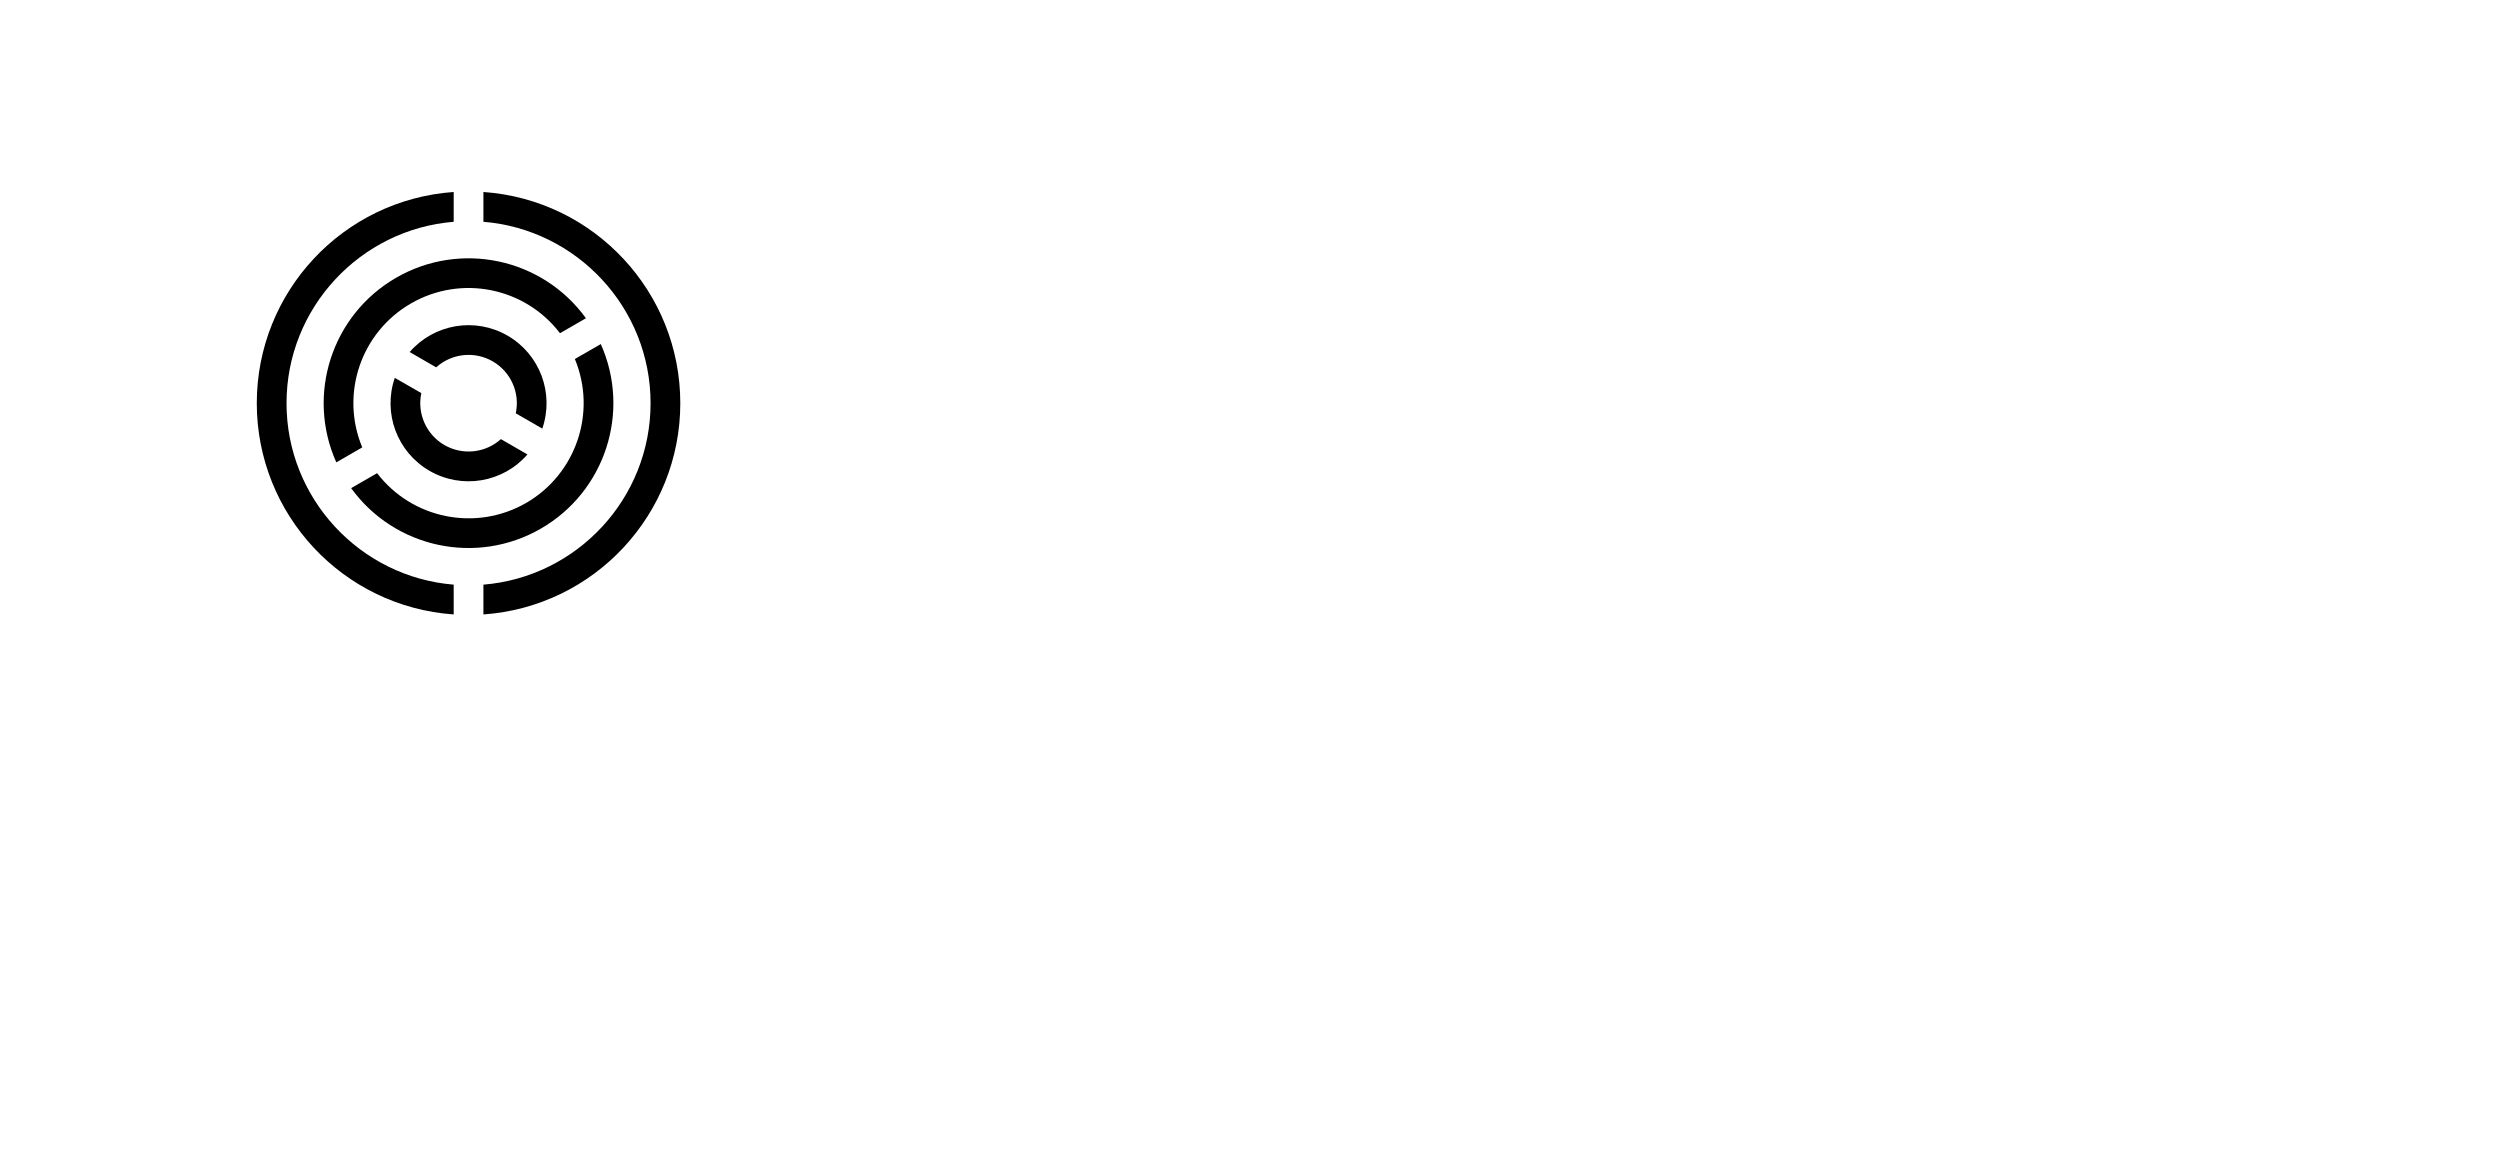
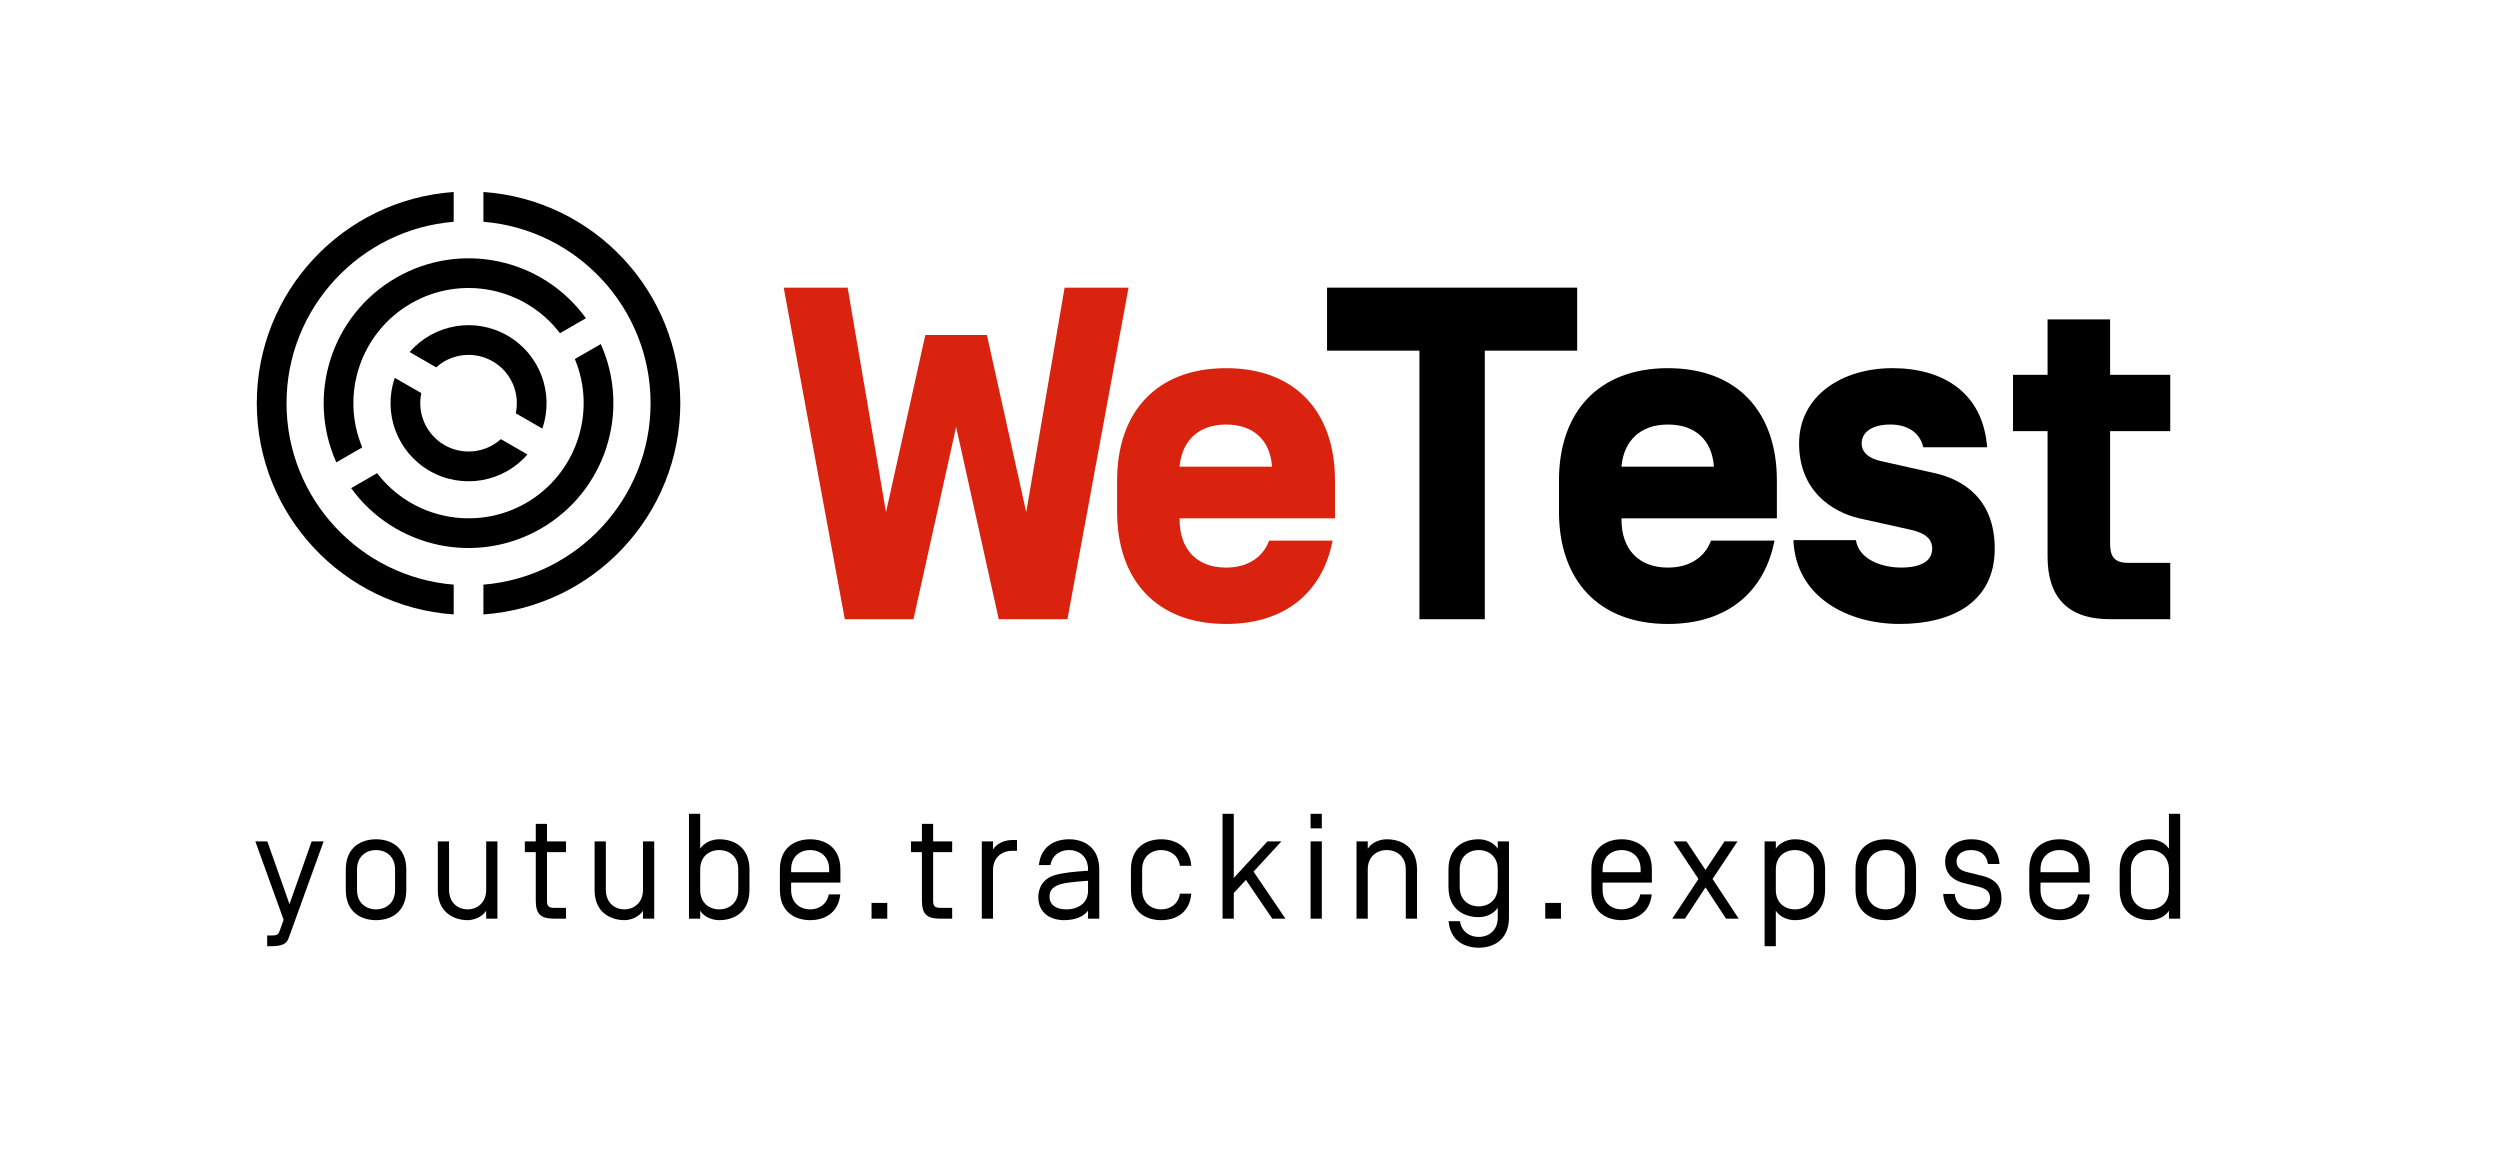
<svg xmlns="http://www.w3.org/2000/svg" id="svg1134" version="1.1" viewBox="0 0 200.572 92.53" height="92.53mm" width="200.572mm">
  <defs id="defs1128">
    <style id="style4665">.cls-1{fill:#3b5998;}.cls-2{fill:#1b1b1b;}</style>
    <style id="style4665-3">.cls-1{fill:#3b5998;}.cls-2{fill:#1b1b1b;}</style>
  </defs>
-   <flowRoot xml:space="preserve" id="flowRoot815" style="font-style:normal;font-weight:normal;font-size:40px;line-height:1.25;font-family:sans-serif;letter-spacing:0px;word-spacing:0px;fill:#000000;fill-opacity:1;stroke:none" transform="matrix(0.4430524,0,0,0.4430524,-2.340261,-28.45617)">
-     <flowRegion id="flowRegion817">
-       <rect id="rect819" width="700.491" height="369.505" x="51.36" y="195.19" />
-     </flowRegion>
-     <flowPara id="flowPara823" style="font-style:normal;font-variant:normal;font-weight:normal;font-stretch:normal;font-size:27.12px;line-height:0;font-family:'Simplon Norm';-inkscape-font-specification:'Simplon Norm';letter-spacing:2.226px">youtube.tracking.exposed</flowPara>
-   </flowRoot>
-   <flowRoot xml:space="preserve" id="flowRoot1804" style="font-style:normal;font-weight:normal;font-size:40px;line-height:1.25;font-family:sans-serif;letter-spacing:0px;word-spacing:0px;fill:#d9230f;fill-opacity:1;stroke:none" transform="matrix(0.7125611,0,0,0.7125611,-154.0426,-181.3164)">
-     <flowRegion id="flowRegion1806" style="fill:#d9230f;fill-opacity:1">
-       <rect id="rect1808" width="465.364" height="226.649" x="303.779" y="274.524" style="fill:#d9230f;fill-opacity:1" />
-     </flowRegion>
-     <flowPara id="flowPara1810" style="font-style:normal;font-variant:normal;font-weight:bold;font-stretch:normal;font-size:53.333px;font-family:'Simplon Norm';-inkscape-font-specification:'Simplon Norm Bold';fill:#d9230f;fill-opacity:1">
-       <flowSpan style="font-style:normal;font-variant:normal;font-weight:bold;font-stretch:normal;font-family:'Simplon Norm';-inkscape-font-specification:'Simplon Norm Bold';letter-spacing:-3.126px;fill:#d9230f;fill-opacity:1" id="flowSpan832">We</flowSpan>
-       <flowSpan style="font-style:normal;font-variant:normal;font-weight:bold;font-stretch:normal;font-family:'Simplon Norm';-inkscape-font-specification:'Simplon Norm Bold';letter-spacing:-1.704px;fill:#000000;fill-opacity:1" id="flowSpan1020">Te</flowSpan>
-       <flowSpan style="fill:#000000;fill-opacity:1" id="flowSpan1863">st</flowSpan>
-     </flowPara>
-   </flowRoot>
+   <g aria-label="youtube.tracking.exposed" transform="matrix(0.4430524,0,0,0.4430524,-2.340261,-28.45617)" style="font-style:normal;font-weight:normal;font-size:40px;line-height:1.25;font-family:sans-serif;letter-spacing:0px;word-spacing:0px;fill:#000000;fill-opacity:1;stroke:none" id="flowRoot815">
+     <path d="m 63.889,216.586 h -2.17 l -4.014,11.363 -4.014,-11.363 h -2.17 l 5.126,14.211 -0.732,2.007 c -0.163,0.488 -0.353,0.814 -1.22,0.814 h -1.031 v 1.953 h 0.786 c 1.763,-0.027 2.712,-0.353 3.092,-1.437 z" style="font-style:normal;font-variant:normal;font-weight:normal;font-stretch:normal;font-size:27.12px;line-height:0;font-family:'Simplon Norm';-inkscape-font-specification:'Simplon Norm';letter-spacing:2.226px" id="path871" />
+     <path d="m 76.821,225.4 c 0,2.332 -1.627,3.498 -3.444,3.498 -1.817,0 -3.444,-1.166 -3.444,-3.498 v -3.743 c 0,-2.332 1.627,-3.498 3.444,-3.498 1.817,0 3.444,1.166 3.444,3.498 z m 2.034,-3.715 c 0,-4.122 -2.875,-5.478 -5.478,-5.478 -2.603,0 -5.478,1.356 -5.478,5.478 v 3.688 c 0,4.122 2.875,5.478 5.478,5.478 2.603,0 5.478,-1.356 5.478,-5.478 z" style="font-style:normal;font-variant:normal;font-weight:normal;font-stretch:normal;font-size:27.12px;line-height:0;font-family:'Simplon Norm';-inkscape-font-specification:'Simplon Norm';letter-spacing:2.226px" id="path873" />
+     <path d="m 89.959,230.851 c 1.193,0 2.658,-0.597 3.363,-1.709 v 1.437 h 2.034 v -13.994 h -2.034 v 8.814 c 0,2.305 -1.654,3.498 -3.363,3.498 -1.654,0 -3.363,-1.085 -3.363,-3.58 v -8.733 h -2.034 v 8.868 c 0,4.149 3.092,5.397 5.397,5.397 z" style="font-style:normal;font-variant:normal;font-weight:normal;font-stretch:normal;font-size:27.12px;line-height:0;font-family:'Simplon Norm';-inkscape-font-specification:'Simplon Norm';letter-spacing:2.226px" id="path875" />
+     <path d="m 104.335,218.539 h 3.444 v -1.953 h -3.444 v -3.173 h -2.034 v 3.173 H 100.321 v 1.953 h 1.98 v 8.705 c 0,2.387 0.732,3.336 3.336,3.336 h 2.142 v -1.953 h -2.142 c -0.976,0 -1.302,-0.325 -1.302,-1.22 z" style="font-style:normal;font-variant:normal;font-weight:normal;font-stretch:normal;font-size:27.12px;line-height:0;font-family:'Simplon Norm';-inkscape-font-specification:'Simplon Norm';letter-spacing:2.226px" id="path877" />
+     <path d="m 118.352,230.851 c 1.193,0 2.658,-0.597 3.363,-1.709 v 1.437 h 2.034 v -13.994 h -2.034 v 8.814 c 0,2.305 -1.654,3.498 -3.363,3.498 -1.654,0 -3.363,-1.085 -3.363,-3.58 v -8.733 h -2.034 v 8.868 c 0,4.149 3.092,5.397 5.397,5.397 z" style="font-style:normal;font-variant:normal;font-weight:normal;font-stretch:normal;font-size:27.12px;line-height:0;font-family:'Simplon Norm';-inkscape-font-specification:'Simplon Norm';letter-spacing:2.226px" id="path879" />
+     <path d="m 135.521,230.851 c 2.603,0 5.478,-1.356 5.478,-5.478 v -3.688 c 0,-4.122 -2.875,-5.478 -5.478,-5.478 -1.275,0 -2.739,0.57 -3.444,1.709 v -6.319 h -2.034 v 18.984 h 2.034 v -1.437 c 0.705,1.139 2.17,1.709 3.444,1.709 z m 3.444,-5.451 c 0,2.332 -1.627,3.498 -3.444,3.498 -1.817,0 -3.444,-1.166 -3.444,-3.498 v -3.743 c 0,-2.332 1.627,-3.498 3.444,-3.498 1.817,0 3.444,1.166 3.444,3.498 z" style="font-style:normal;font-variant:normal;font-weight:normal;font-stretch:normal;font-size:27.12px;line-height:0;font-family:'Simplon Norm';-inkscape-font-specification:'Simplon Norm';letter-spacing:2.226px" id="path881" />
+     <path d="m 151.986,228.899 c -1.817,0 -3.444,-1.166 -3.444,-3.498 v -1.356 h 8.922 v -2.359 c 0,-4.122 -2.875,-5.478 -5.478,-5.478 -2.603,0 -5.478,1.356 -5.478,5.478 v 3.688 c 0,4.122 2.875,5.478 5.478,5.478 2.441,0 5.098,-1.166 5.451,-4.665 h -2.088 c -0.325,1.817 -1.763,2.712 -3.363,2.712 z m 3.444,-6.726 h -6.888 v -0.515 c 0,-2.332 1.627,-3.498 3.444,-3.498 1.817,0 3.444,1.166 3.444,3.498 z" style="font-style:normal;font-variant:normal;font-weight:normal;font-stretch:normal;font-size:27.12px;line-height:0;font-family:'Simplon Norm';-inkscape-font-specification:'Simplon Norm';letter-spacing:2.226px" id="path883" />
+     <path d="m 163.103,230.58 h 2.848 v -2.848 h -2.848 z" style="font-style:normal;font-variant:normal;font-weight:normal;font-stretch:normal;font-size:27.12px;line-height:0;font-family:'Simplon Norm';-inkscape-font-specification:'Simplon Norm';letter-spacing:2.226px" id="path885" />
+     <path d="m 174.257,218.539 h 3.444 v -1.953 h -3.444 v -3.173 h -2.034 v 3.173 h -1.98 v 1.953 h 1.98 v 8.705 c 0,2.387 0.732,3.336 3.336,3.336 h 2.142 v -1.953 h -2.142 c -0.976,0 -1.302,-0.325 -1.302,-1.22 z" style="font-style:normal;font-variant:normal;font-weight:normal;font-stretch:normal;font-size:27.12px;line-height:0;font-family:'Simplon Norm';-inkscape-font-specification:'Simplon Norm';letter-spacing:2.226px" id="path887" />
+     <path d="m 185.101,216.586 h -2.034 v 13.994 h 2.034 v -8.787 c 0,-2.332 1.627,-3.498 3.444,-3.498 h 0.895 v -1.953 h -0.895 c -1.275,0 -2.739,0.57 -3.444,1.709 z" style="font-style:normal;font-variant:normal;font-weight:normal;font-stretch:normal;font-size:27.12px;line-height:0;font-family:'Simplon Norm';-inkscape-font-specification:'Simplon Norm';letter-spacing:2.226px" id="path889" />
+     <path d="m 198.862,218.159 c 1.817,0 3.444,1.166 3.444,3.498 v 0.244 c -2.359,0.163 -4.366,0.325 -5.966,0.786 -2.441,0.705 -3.037,2.603 -3.037,4.014 0,2.875 2.251,4.149 4.637,4.149 1.898,0 3.471,-0.542 4.366,-1.709 v 1.437 h 2.034 v -8.895 c 0,-4.122 -2.875,-5.478 -5.478,-5.478 -2.441,0 -5.098,1.166 -5.451,4.665 h 2.088 c 0.325,-1.817 1.763,-2.712 3.363,-2.712 z m 3.444,7.377 c 0,2.197 -1.736,3.363 -3.932,3.363 -2.061,0 -3.037,-0.976 -3.037,-2.251 0,-0.814 0.19,-1.437 1.22,-2.007 0.949,-0.515 2.685,-0.705 5.749,-0.922 z" style="font-style:normal;font-variant:normal;font-weight:normal;font-stretch:normal;font-size:27.12px;line-height:0;font-family:'Simplon Norm';-inkscape-font-specification:'Simplon Norm';letter-spacing:2.226px" id="path891" />
+     <path d="m 215.552,216.207 c -2.603,0 -5.478,1.356 -5.478,5.478 v 3.688 c 0,4.149 2.875,5.478 5.478,5.478 2.468,0 5.153,-1.193 5.451,-4.8 h -2.061 c -0.271,1.898 -1.763,2.848 -3.39,2.848 -1.817,0 -3.444,-1.166 -3.444,-3.498 v -3.743 c 0,-2.332 1.627,-3.498 3.444,-3.498 1.627,0 3.119,0.949 3.39,2.848 h 2.061 c -0.298,-3.607 -2.983,-4.8 -5.451,-4.8 z" style="font-style:normal;font-variant:normal;font-weight:normal;font-stretch:normal;font-size:27.12px;line-height:0;font-family:'Simplon Norm';-inkscape-font-specification:'Simplon Norm';letter-spacing:2.226px" id="path893" />
+     <path d="m 228.696,211.596 h -2.034 v 18.984 h 2.034 v -4.637 l 2.197,-2.387 4.773,7.024 h 2.387 l -5.776,-8.516 5.044,-5.478 h -2.522 l -6.102,6.617 z" style="font-style:normal;font-variant:normal;font-weight:normal;font-stretch:normal;font-size:27.12px;line-height:0;font-family:'Simplon Norm';-inkscape-font-specification:'Simplon Norm';letter-spacing:2.226px" id="path895" />
+     <path d="m 244.641,211.596 h -2.034 v 2.631 h 2.034 z m 0,4.99 h -2.034 v 13.994 h 2.034 z" style="font-style:normal;font-variant:normal;font-weight:normal;font-stretch:normal;font-size:27.12px;line-height:0;font-family:'Simplon Norm';-inkscape-font-specification:'Simplon Norm';letter-spacing:2.226px" id="path897" />
+     <path d="m 256.402,216.207 c -1.275,0 -2.739,0.57 -3.444,1.709 v -1.329 h -2.034 v 13.994 h 2.034 v -8.922 c 0,-2.332 1.627,-3.498 3.444,-3.498 1.817,0 3.444,1.166 3.444,3.498 v 8.922 h 2.034 v -8.895 c 0,-4.122 -2.875,-5.478 -5.478,-5.478 z" style="font-style:normal;font-variant:normal;font-weight:normal;font-stretch:normal;font-size:27.12px;line-height:0;font-family:'Simplon Norm';-inkscape-font-specification:'Simplon Norm';letter-spacing:2.226px" id="path899" />
+     <path d="m 273.051,233.889 c -1.627,0 -3.119,-0.949 -3.39,-2.848 h -2.061 c 0.298,3.607 2.983,4.8 5.451,4.8 2.603,0 5.478,-1.329 5.478,-5.478 v -13.777 h -2.034 v 1.329 c -0.705,-1.139 -2.17,-1.709 -3.444,-1.709 -2.603,0 -5.478,1.356 -5.478,5.478 v 3.146 c 0,4.122 2.875,5.478 5.478,5.478 1.275,0 2.739,-0.57 3.444,-1.709 v 1.79 c 0,2.332 -1.627,3.498 -3.444,3.498 z m -3.444,-12.231 c 0,-2.332 1.627,-3.498 3.444,-3.498 1.817,0 3.444,1.166 3.444,3.498 v 3.2 c 0,2.332 -1.627,3.498 -3.444,3.498 -1.817,0 -3.444,-1.166 -3.444,-3.498 z" style="font-style:normal;font-variant:normal;font-weight:normal;font-stretch:normal;font-size:27.12px;line-height:0;font-family:'Simplon Norm';-inkscape-font-specification:'Simplon Norm';letter-spacing:2.226px" id="path901" />
+     <path d="m 285.096,230.58 h 2.848 v -2.848 h -2.848 z" style="font-style:normal;font-variant:normal;font-weight:normal;font-stretch:normal;font-size:27.12px;line-height:0;font-family:'Simplon Norm';-inkscape-font-specification:'Simplon Norm';letter-spacing:2.226px" id="path903" />
+     <path d="m 298.929,228.899 c -1.817,0 -3.444,-1.166 -3.444,-3.498 v -1.356 h 8.922 v -2.359 c 0,-4.122 -2.875,-5.478 -5.478,-5.478 -2.603,0 -5.478,1.356 -5.478,5.478 v 3.688 c 0,4.122 2.875,5.478 5.478,5.478 2.441,0 5.098,-1.166 5.451,-4.665 h -2.088 c -0.325,1.817 -1.763,2.712 -3.363,2.712 z m 3.444,-6.726 h -6.888 v -0.515 c 0,-2.332 1.627,-3.498 3.444,-3.498 1.817,0 3.444,1.166 3.444,3.498 z" style="font-style:normal;font-variant:normal;font-weight:normal;font-stretch:normal;font-size:27.12px;line-height:0;font-family:'Simplon Norm';-inkscape-font-specification:'Simplon Norm';letter-spacing:2.226px" id="path905" />
+     <path d="m 317.83,230.58 h 2.305 l -4.746,-7.187 4.529,-6.807 h -2.359 l -3.444,5.18 -3.444,-5.18 h -2.359 l 4.529,6.807 -4.746,7.187 h 2.305 l 3.715,-5.668 z" style="font-style:normal;font-variant:normal;font-weight:normal;font-stretch:normal;font-size:27.12px;line-height:0;font-family:'Simplon Norm';-inkscape-font-specification:'Simplon Norm';letter-spacing:2.226px" id="path907" />
+     <path d="m 330.296,230.851 c 2.603,0 5.478,-1.356 5.478,-5.478 v -3.688 c 0,-4.122 -2.875,-5.478 -5.478,-5.478 -1.275,0 -2.739,0.57 -3.444,1.709 v -1.329 h -2.034 v 18.984 h 2.034 v -6.427 c 0.705,1.139 2.17,1.709 3.444,1.709 z m 3.444,-5.451 c 0,2.332 -1.627,3.498 -3.444,3.498 -1.817,0 -3.444,-1.166 -3.444,-3.498 v -3.743 c 0,-2.332 1.627,-3.498 3.444,-3.498 1.817,0 3.444,1.166 3.444,3.498 z" style="font-style:normal;font-variant:normal;font-weight:normal;font-stretch:normal;font-size:27.12px;line-height:0;font-family:'Simplon Norm';-inkscape-font-specification:'Simplon Norm';letter-spacing:2.226px" id="path909" />
+     <path d="m 350.206,225.4 c 0,2.332 -1.627,3.498 -3.444,3.498 -1.817,0 -3.444,-1.166 -3.444,-3.498 v -3.743 c 0,-2.332 1.627,-3.498 3.444,-3.498 1.817,0 3.444,1.166 3.444,3.498 z m 2.034,-3.715 c 0,-4.122 -2.875,-5.478 -5.478,-5.478 -2.603,0 -5.478,1.356 -5.478,5.478 v 3.688 c 0,4.122 2.875,5.478 5.478,5.478 2.603,0 5.478,-1.356 5.478,-5.478 z" style="font-style:normal;font-variant:normal;font-weight:normal;font-stretch:normal;font-size:27.12px;line-height:0;font-family:'Simplon Norm';-inkscape-font-specification:'Simplon Norm';letter-spacing:2.226px" id="path911" />
+     <path d="m 367.358,220.681 c -0.217,-3.119 -2.305,-4.475 -5.126,-4.475 -2.576,0 -4.719,1.492 -4.719,4.068 0,2.495 1.925,3.526 3.444,3.878 l 2.739,0.678 c 1.546,0.38 1.953,1.166 1.953,2.061 -0.027,1.22 -0.922,2.007 -2.875,2.007 -1.871,0 -3.336,-0.814 -3.526,-2.793 h -2.088 c 0.217,3.39 2.685,4.746 5.614,4.746 2.848,0 4.936,-1.139 4.936,-3.905 0,-2.576 -1.464,-3.634 -3.58,-4.149 l -2.631,-0.651 c -1.139,-0.271 -1.925,-0.786 -1.925,-1.953 0,-1.275 1.112,-2.034 2.631,-2.034 1.736,0 2.82,0.895 3.065,2.522 z" style="font-style:normal;font-variant:normal;font-weight:normal;font-stretch:normal;font-size:27.12px;line-height:0;font-family:'Simplon Norm';-inkscape-font-specification:'Simplon Norm';letter-spacing:2.226px" id="path913" />
+     <path d="m 378.226,228.899 c -1.817,0 -3.444,-1.166 -3.444,-3.498 v -1.356 h 8.922 v -2.359 c 0,-4.122 -2.875,-5.478 -5.478,-5.478 -2.603,0 -5.478,1.356 -5.478,5.478 v 3.688 c 0,4.122 2.875,5.478 5.478,5.478 2.441,0 5.098,-1.166 5.451,-4.665 h -2.088 c -0.325,1.817 -1.763,2.712 -3.363,2.712 z m 3.444,-6.726 h -6.888 v -0.515 c 0,-2.332 1.627,-3.498 3.444,-3.498 1.817,0 3.444,1.166 3.444,3.498 z" style="font-style:normal;font-variant:normal;font-weight:normal;font-stretch:normal;font-size:27.12px;line-height:0;font-family:'Simplon Norm';-inkscape-font-specification:'Simplon Norm';letter-spacing:2.226px" id="path915" />
+     <path d="m 394.594,230.851 c 1.275,0 2.739,-0.57 3.444,-1.709 v 1.437 h 2.034 v -18.984 h -2.034 v 6.319 c -0.705,-1.139 -2.17,-1.709 -3.444,-1.709 -2.603,0 -5.478,1.356 -5.478,5.478 v 3.688 c 0,4.122 2.875,5.478 5.478,5.478 z m -3.444,-9.194 c 0,-2.332 1.627,-3.498 3.444,-3.498 1.817,0 3.444,1.166 3.444,3.498 v 3.743 c 0,2.332 -1.627,3.498 -3.444,3.498 -1.817,0 -3.444,-1.166 -3.444,-3.498 z" style="font-style:normal;font-variant:normal;font-weight:normal;font-stretch:normal;font-size:27.12px;line-height:0;font-family:'Simplon Norm';-inkscape-font-specification:'Simplon Norm';letter-spacing:2.226px" id="path917" />
+   </g>
+   <g aria-label="WeTest" transform="matrix(0.7125611,0,0,0.7125611,-154.0426,-181.3164)" style="font-style:normal;font-weight:normal;font-size:40px;line-height:1.25;font-family:sans-serif;letter-spacing:0px;word-spacing:0px;fill:#d9230f;fill-opacity:1;stroke:none" id="flowRoot1804">
+     <path d="m 328.633,324.177 h 7.733 l 6.88,-37.333 h -7.2 l -4.32,25.28 -4.427,-19.947 h -6.933 l -4.427,19.947 -4.32,-25.28 h -7.2 l 6.88,37.333 h 7.733 l 4.8,-21.653 z" style="font-style:normal;font-variant:normal;font-weight:bold;font-stretch:normal;font-family:'Simplon Norm';-inkscape-font-specification:'Simplon Norm Bold';letter-spacing:-3.126px;fill:#d9230f;fill-opacity:1" id="path858" />
+     <path d="m 366.491,312.817 v -4.267 c 0,-7.627 -4.373,-12.64 -12.267,-12.64 -7.893,0 -12.267,5.013 -12.267,12.64 v 3.52 c 0,7.627 4.373,12.64 12.267,12.64 6.72,0 10.88,-3.627 12,-9.387 h -7.147 c -0.693,1.867 -2.4,3.04 -4.853,3.04 -3.36,0 -5.227,-2.133 -5.227,-5.387 v -0.16 z m -12.267,-10.56 c 3.147,0 4.96,1.813 5.173,4.693 v 0.053 h -10.4 v -0.053 c 0.267,-2.827 2.08,-4.693 5.227,-4.693 z" style="font-style:normal;font-variant:normal;font-weight:bold;font-stretch:normal;font-family:'Simplon Norm';-inkscape-font-specification:'Simplon Norm Bold';letter-spacing:-3.126px;fill:#d9230f;fill-opacity:1" id="path860" />
+     <path d="m 393.758,293.937 v -7.093 h -28.16 v 7.093 h 10.4 v 30.24 h 7.36 v -30.24 z" style="font-style:normal;font-variant:normal;font-weight:bold;font-stretch:normal;font-family:'Simplon Norm';-inkscape-font-specification:'Simplon Norm Bold';letter-spacing:-1.704px;fill:#000000;fill-opacity:1" id="path862" />
+     <path d="m 416.244,312.817 v -4.267 c 0,-7.627 -4.373,-12.64 -12.267,-12.64 -7.893,0 -12.267,5.013 -12.267,12.64 v 3.52 c 0,7.627 4.373,12.64 12.267,12.64 6.72,0 10.88,-3.627 12,-9.387 h -7.147 c -0.693,1.867 -2.4,3.04 -4.853,3.04 -3.36,0 -5.227,-2.133 -5.227,-5.387 v -0.16 z m -12.267,-10.56 c 3.147,0 4.96,1.813 5.173,4.693 v 0.053 h -10.4 v -0.053 c 0.267,-2.827 2.08,-4.693 5.227,-4.693 z" style="font-style:normal;font-variant:normal;font-weight:bold;font-stretch:normal;font-family:'Simplon Norm';-inkscape-font-specification:'Simplon Norm Bold';letter-spacing:-1.704px;fill:#000000;fill-opacity:1" id="path864" />
+     <path d="m 430.053,324.71 c 5.76,0 10.72,-2.347 10.72,-8.48 0,-5.707 -3.68,-7.787 -6.667,-8.48 l -6.187,-1.387 c -1.173,-0.267 -2.133,-0.853 -2.133,-2.027 0.053,-1.28 1.227,-2.08 3.253,-2.08 1.76,0 3.307,0.8 3.68,2.56 h 7.2 c -0.48,-6.24 -5.067,-8.907 -10.667,-8.907 -5.653,0 -10.507,3.093 -10.507,8.48 0,5.387 3.787,7.733 6.773,8.427 l 5.76,1.28 c 1.653,0.373 2.453,1.013 2.453,2.133 0,1.813 -2.08,2.133 -3.467,2.133 -2.293,0 -4.8,-0.96 -5.12,-3.093 h -7.04 c 0.267,6.507 6.24,9.44 11.947,9.44 z" style="fill:#000000;fill-opacity:1" id="path866" />
+     <path d="m 455.789,317.83 c -1.707,0 -2.027,-0.907 -2.027,-2.187 v -12.64 h 6.773 v -6.347 h -6.773 v -6.24 h -7.04 v 6.24 h -3.893 v 6.347 h 3.893 v 14.133 c 0,4.427 2.133,7.04 7.04,7.04 h 6.773 v -6.347 z" style="fill:#000000;fill-opacity:1" id="path868" />
+   </g>
  <g id="g1831" transform="matrix(0.1129746,0,0,0.1129746,20.60174,18.34075)">
    <g transform="translate(-116.453,19.05738)" id="g19161" style="display:inline">
      <g transform="translate(114.1197,-46.43235)" id="layer2-6" style="display:inline">
        <path class="cls-1" d="M 303.091,151.375 A 150.38,150.38 0 0 0 163.271,1.375 V 22.535 c 66.36,5.39 118.71,61.11 118.71,128.84 0,67.73 -52.35,123.45 -118.71,128.84 v 21.16 a 150.38,150.38 0 0 0 139.82,-150 z" id="path19983-7" style="fill:#000000" />
        <path class="cls-1" d="m 23.451,151.375 c 0,-67.73 52.35,-123.45 118.71,-128.84 V 1.375 a 150.37,150.37 0 0 0 0,300 v -21.16 C 75.801,274.825 23.451,219.105 23.451,151.375 Z" id="path19985-9" style="fill:#000000" />
        <path class="cls-1" d="m 101.271,62.275 a 102.9,102.9 0 0 0 -42.47,131.1 l 18.42,-10.64 a 81.76,81.76 0 0 1 140.43,-81.08 l 18.43,-10.63 a 102.9,102.9 0 0 0 -134.81,-28.75 z" id="path19987-2" style="fill:#000000" />
        <path class="cls-1" d="m 193.611,222.205 a 81.91,81.91 0 0 1 -105.84,-21.15 l -18.43,10.63 a 102.9,102.9 0 0 0 177.29,-102.31 l -18.42,10.6 a 81.9,81.9 0 0 1 -34.6,102.23 z" id="path19989-0" style="fill:#000000" />
        <path class="cls-1" d="m 180.411,103.375 a 55.41,55.41 0 0 0 -69.52,11.65 l 18.84,10.88 a 34.29,34.29 0 0 1 56.52,32.63 l 18.84,10.87 a 55.41,55.41 0 0 0 -24.68,-66.03 z" id="path19991-2" style="fill:#000000" />
        <path class="cls-1" d="m 135.571,181.075 a 34.35,34.35 0 0 1 -16.39,-36.88 l -18.84,-10.82 a 55.4,55.4 0 0 0 94.2,54.38 l -18.85,-10.88 a 34.33,34.33 0 0 1 -40.12,4.2 z" id="path19993-3" style="fill:#000000" />
      </g>
    </g>
    <g transform="translate(-116.453,19.05738)" style="display:none" id="layer2">
      <path class="cls-1" style="fill:#000000" id="path19953" d="m 398.761,59.555 v 79.38 h -19.32 V 59.555 h -27.3 v -18.62 h 73.92 v 18.62 z" />
      <path class="cls-1" style="fill:#000000" id="path19955" d="m 435.521,138.935 h -18.48 V 66.695 h 18.48 v 7.84 c 2.1,-4.9 8.26,-9.1 16.8,-9.1 h 5.6 v 18.06 h -8.68 c -7,0 -13.72,4.34 -13.72,14 z" />
      <path style="fill:#000000" id="path19957" d="m 506.201,91.895 c -1.26,-6.58 -5.74,-10.5 -13.44,-10.5 -6.58,0 -10.92,3.08 -12.74,8 h -18.62 c 2.94,-15.12 13.44,-24.64 31.36,-24.64 20.72,0 32.2,13.16 32.2,33.18 v 41 h -18.48 v -8.26 c -3.36,5.46 -9,9.66 -20.16,9.66 -16.8,0 -26.32,-8 -26.32,-21.42 0,-10.64 3.64,-16.66 13.72,-21.56 7,-3.22 21.56,-4.62 32.48,-5.32 z m -27.72,24.92 c 0,3.5 2.66,7.28 10.92,7.28 9.52,0 17.08,-5.32 17.08,-14.42 v -2.38 c -10.64,0.7 -20.58,1.54 -24.08,3.36 -3.22,1.54 -3.92,2.94 -3.92,6.16 z" class="cls-1" />
      <path style="fill:#000000" id="path19959" d="m 595.931,112.615 c -2.1,17.22 -12.88,27.72 -31.92,27.72 -20.72,0 -32.2,-13.16 -32.2,-33.18 v -9.24 c 0,-20 11.48,-33.18 32.2,-33.18 19,0 29.82,10.5 31.92,27.72 h -18.48 c -1.11,-6.72 -5.6,-11.08 -13.44,-11.08 -9,0 -13.72,5.6 -13.72,14.14 v 14 c 0,8.54 4.76,14.14 13.72,14.14 7.84,0 12.46,-4.2 13.44,-11.06 z" class="cls-1" />
      <path style="fill:#000000" id="path19961" d="m 620.941,91.895 23.1,-25.2 h 22.4 l -26.18,28.42 30,43.82 h -21.7 l -20.72,-30.24 -6.86,7.56 v 22.68 h -18.52 V 40.935 h 18.48 z" class="cls-1" />
      <path style="fill:#000000" id="path19963" d="m 692.131,57.315 h -18.48 v -16.38 h 18.48 z m 0,81.62 h -18.48 V 66.695 h 18.48 z" class="cls-1" />
      <path style="fill:#000000" id="path19965" d="m 766.401,138.935 h -18.48 v -42.14 c 0,-9.66 -6.72,-14 -13.72,-14 -7,0 -13.72,4.34 -13.72,14 v 42.14 h -18.48 V 66.695 h 18.48 v 6.3 c 3.36,-4.9 10.36,-8.26 16.94,-8.26 14.7,0 29,10.08 29,31.36 z" class="cls-1" />
      <path style="fill:#000000" id="path19967" d="m 791.841,139.375 c 1.54,6.3 5.88,10.08 13.3,10.08 9,0 13.72,-5.6 13.72,-14.14 v -8.4 c -3.36,4.9 -10.36,8.26 -16.94,8.26 -14.7,0 -29,-10.08 -29,-31.36 v -7.7 c 0,-21.28 14.28,-31.36 29,-31.36 6.58,0 13.58,3.36 16.94,8.26 v -6.3 h 18.48 v 66.22 c 0,20 -11.48,33.18 -32.2,33.18 -18.62,0 -29.54,-10.08 -31.78,-26.74 z m -0.42,-36.26 c 0,9.66 6.72,14 13.72,14 7,0 13.72,-4.34 13.72,-14 v -6.3 c 0,-9.66 -6.72,-14 -13.72,-14 -7,0 -13.72,4.34 -13.72,14 z" class="cls-1" />
      <path style="fill:#000000" id="path19969" d="m 383.861,200.465 h 40.88 v 18.62 h -40.88 v 21.56 h 40.88 v 18.62 h -59.64 v -98 h 59.64 v 18.62 h -40.88 z" class="cls-1" />
      <path style="fill:#000000" id="path19971" d="m 480.001,187.025 h 21 l -23.38,35.14 24.5,37.1 h -21.14 l -14.28,-22.12 -14.28,22.12 h -21.14 l 24.5,-37.1 -23.38,-35.14 h 21 l 13.3,20.44 z" class="cls-1" />
      <path style="fill:#000000" id="path19973" d="m 527.851,285.025 h -18.51 v -98 h 18.48 v 6.35 c 3.36,-4.9 10.36,-8.26 16.94,-8.26 14.7,0 29,10.08 29,31.36 v 12.88 c 0,21.28 -14.28,31.36 -29,31.36 -6.58,0 -13.58,-3.36 -16.94,-8.26 z m 27.49,-67.9 c 0,-9.66 -6.72,-14 -13.72,-14 -7,0 -13.72,4.34 -13.72,14 v 11.48 c 0,9.66 6.72,14 13.72,14 7,0 13.72,-4.34 13.72,-14 z" class="cls-1" />
      <path style="fill:#000000" id="path19975" d="m 583.051,218.245 c 0,-20 11.48,-33.18 32.2,-33.18 20.72,0 32.2,13.16 32.2,33.18 v 9.24 c 0,20 -11.48,33.18 -32.2,33.18 -20.72,0 -32.2,-13.16 -32.2,-33.18 z m 45.92,-2.38 c 0,-8.54 -4.76,-14.14 -13.72,-14.14 -8.96,0 -13.72,5.6 -13.72,14.14 v 14 c 0,8.54 4.76,14.14 13.72,14.14 8.96,0 13.72,-5.6 13.72,-14.14 z" class="cls-1" />
      <path style="fill:#000000" id="path19977" d="m 654.981,235.885 h 18.48 c 0.7,5.6 7.56,8.12 13.44,8.12 3.64,0 9.1,-0.84 9.1,-5.6 0,-2.8 -2.1,-4.62 -6.44,-5.6 l -15.12,-3.36 c -7.84,-1.82 -17.78,-8 -17.78,-22.12 0,-14.12 12.74,-22.26 27.58,-22.26 14.56,0 26.88,7 28,23.38 h -18.9 c -1,-4.62 -5,-6.72 -9.66,-6.72 -5.46,0 -8.4,2.1 -8.54,5.46 -0.14,3.36 2.38,4.62 5.6,5.32 l 16.24,3.64 c 7.84,1.82 17.5,7.28 17.5,22.26 0,16.24 -13.16,22.26 -28.14,22.26 -14.98,0 -30.66,-7.56 -31.36,-24.78 z" class="cls-1" />
      <path style="fill:#000000" id="path19979" d="m 740.741,229.445 v 0.42 c 0,8.54 4.76,14.14 13.72,14.14 6.58,0 10.92,-3.08 12.74,-8 h 18.76 c -2.94,15.12 -13.58,24.64 -31.5,24.64 -20.72,0 -32.2,-13.16 -32.2,-33.18 v -9.24 c 0,-20 11.48,-33.18 32.2,-33.18 20.72,0 32.2,13.16 32.2,33.18 v 11.2 z m 0,-15.4 v 0.14 h 27.3 v -0.14 c -0.56,-7.7 -5.18,-12.32 -13.58,-12.32 -8.4,0 -13.02,4.9 -13.72,12.32 z" class="cls-1" />
      <path style="fill:#000000" id="path19981" d="m 841.541,252.375 c -3.36,4.9 -10.36,8.26 -16.94,8.26 -14.7,0 -29,-10.08 -29,-31.36 v -12.85 c 0,-21.28 14.28,-31.36 29,-31.36 6.58,0 13.58,3.36 16.94,8.26 v -32.06 h 18.48 v 98 h -18.48 z m -27.44,-23.8 c 0,9.66 6.72,14 13.72,14 7,0 13.72,-4.34 13.72,-14 v -11.45 c 0,-9.66 -6.72,-14 -13.72,-14 -7,0 -13.72,4.34 -13.72,14 z" class="cls-1" />
      <path style="fill:#000000" id="path19983" d="M 303.091,151.375 A 150.38,150.38 0 0 0 163.271,1.375 V 22.535 c 66.36,5.39 118.71,61.11 118.71,128.84 0,67.73 -52.35,123.45 -118.71,128.84 v 21.16 a 150.38,150.38 0 0 0 139.82,-150 z" class="cls-1" />
      <path style="fill:#000000" id="path19985" d="m 23.451,151.375 c 0,-67.73 52.35,-123.45 118.71,-128.84 V 1.375 a 150.37,150.37 0 0 0 0,300 v -21.16 C 75.801,274.825 23.451,219.105 23.451,151.375 Z" class="cls-1" />
      <path style="fill:#000000" id="path19987" d="m 101.271,62.275 a 102.9,102.9 0 0 0 -42.47,131.1 l 18.42,-10.64 a 81.76,81.76 0 0 1 140.43,-81.08 l 18.43,-10.63 a 102.9,102.9 0 0 0 -134.81,-28.75 z" class="cls-1" />
      <path style="fill:#000000" id="path19989" d="m 193.611,222.205 a 81.91,81.91 0 0 1 -105.84,-21.15 l -18.43,10.63 a 102.9,102.9 0 0 0 177.29,-102.31 l -18.42,10.6 a 81.9,81.9 0 0 1 -34.6,102.23 z" class="cls-1" />
      <path style="fill:#000000" id="path19991" d="m 180.411,103.375 a 55.41,55.41 0 0 0 -69.52,11.65 l 18.84,10.88 a 34.29,34.29 0 0 1 56.52,32.63 l 18.84,10.87 a 55.41,55.41 0 0 0 -24.68,-66.03 z" class="cls-1" />
      <path style="fill:#000000" id="path19993" d="m 135.571,181.075 a 34.35,34.35 0 0 1 -16.39,-36.88 l -18.84,-10.82 a 55.4,55.4 0 0 0 94.2,54.38 l -18.85,-10.88 a 34.33,34.33 0 0 1 -40.12,4.2 z" class="cls-1" />
    </g>
  </g>
</svg>
